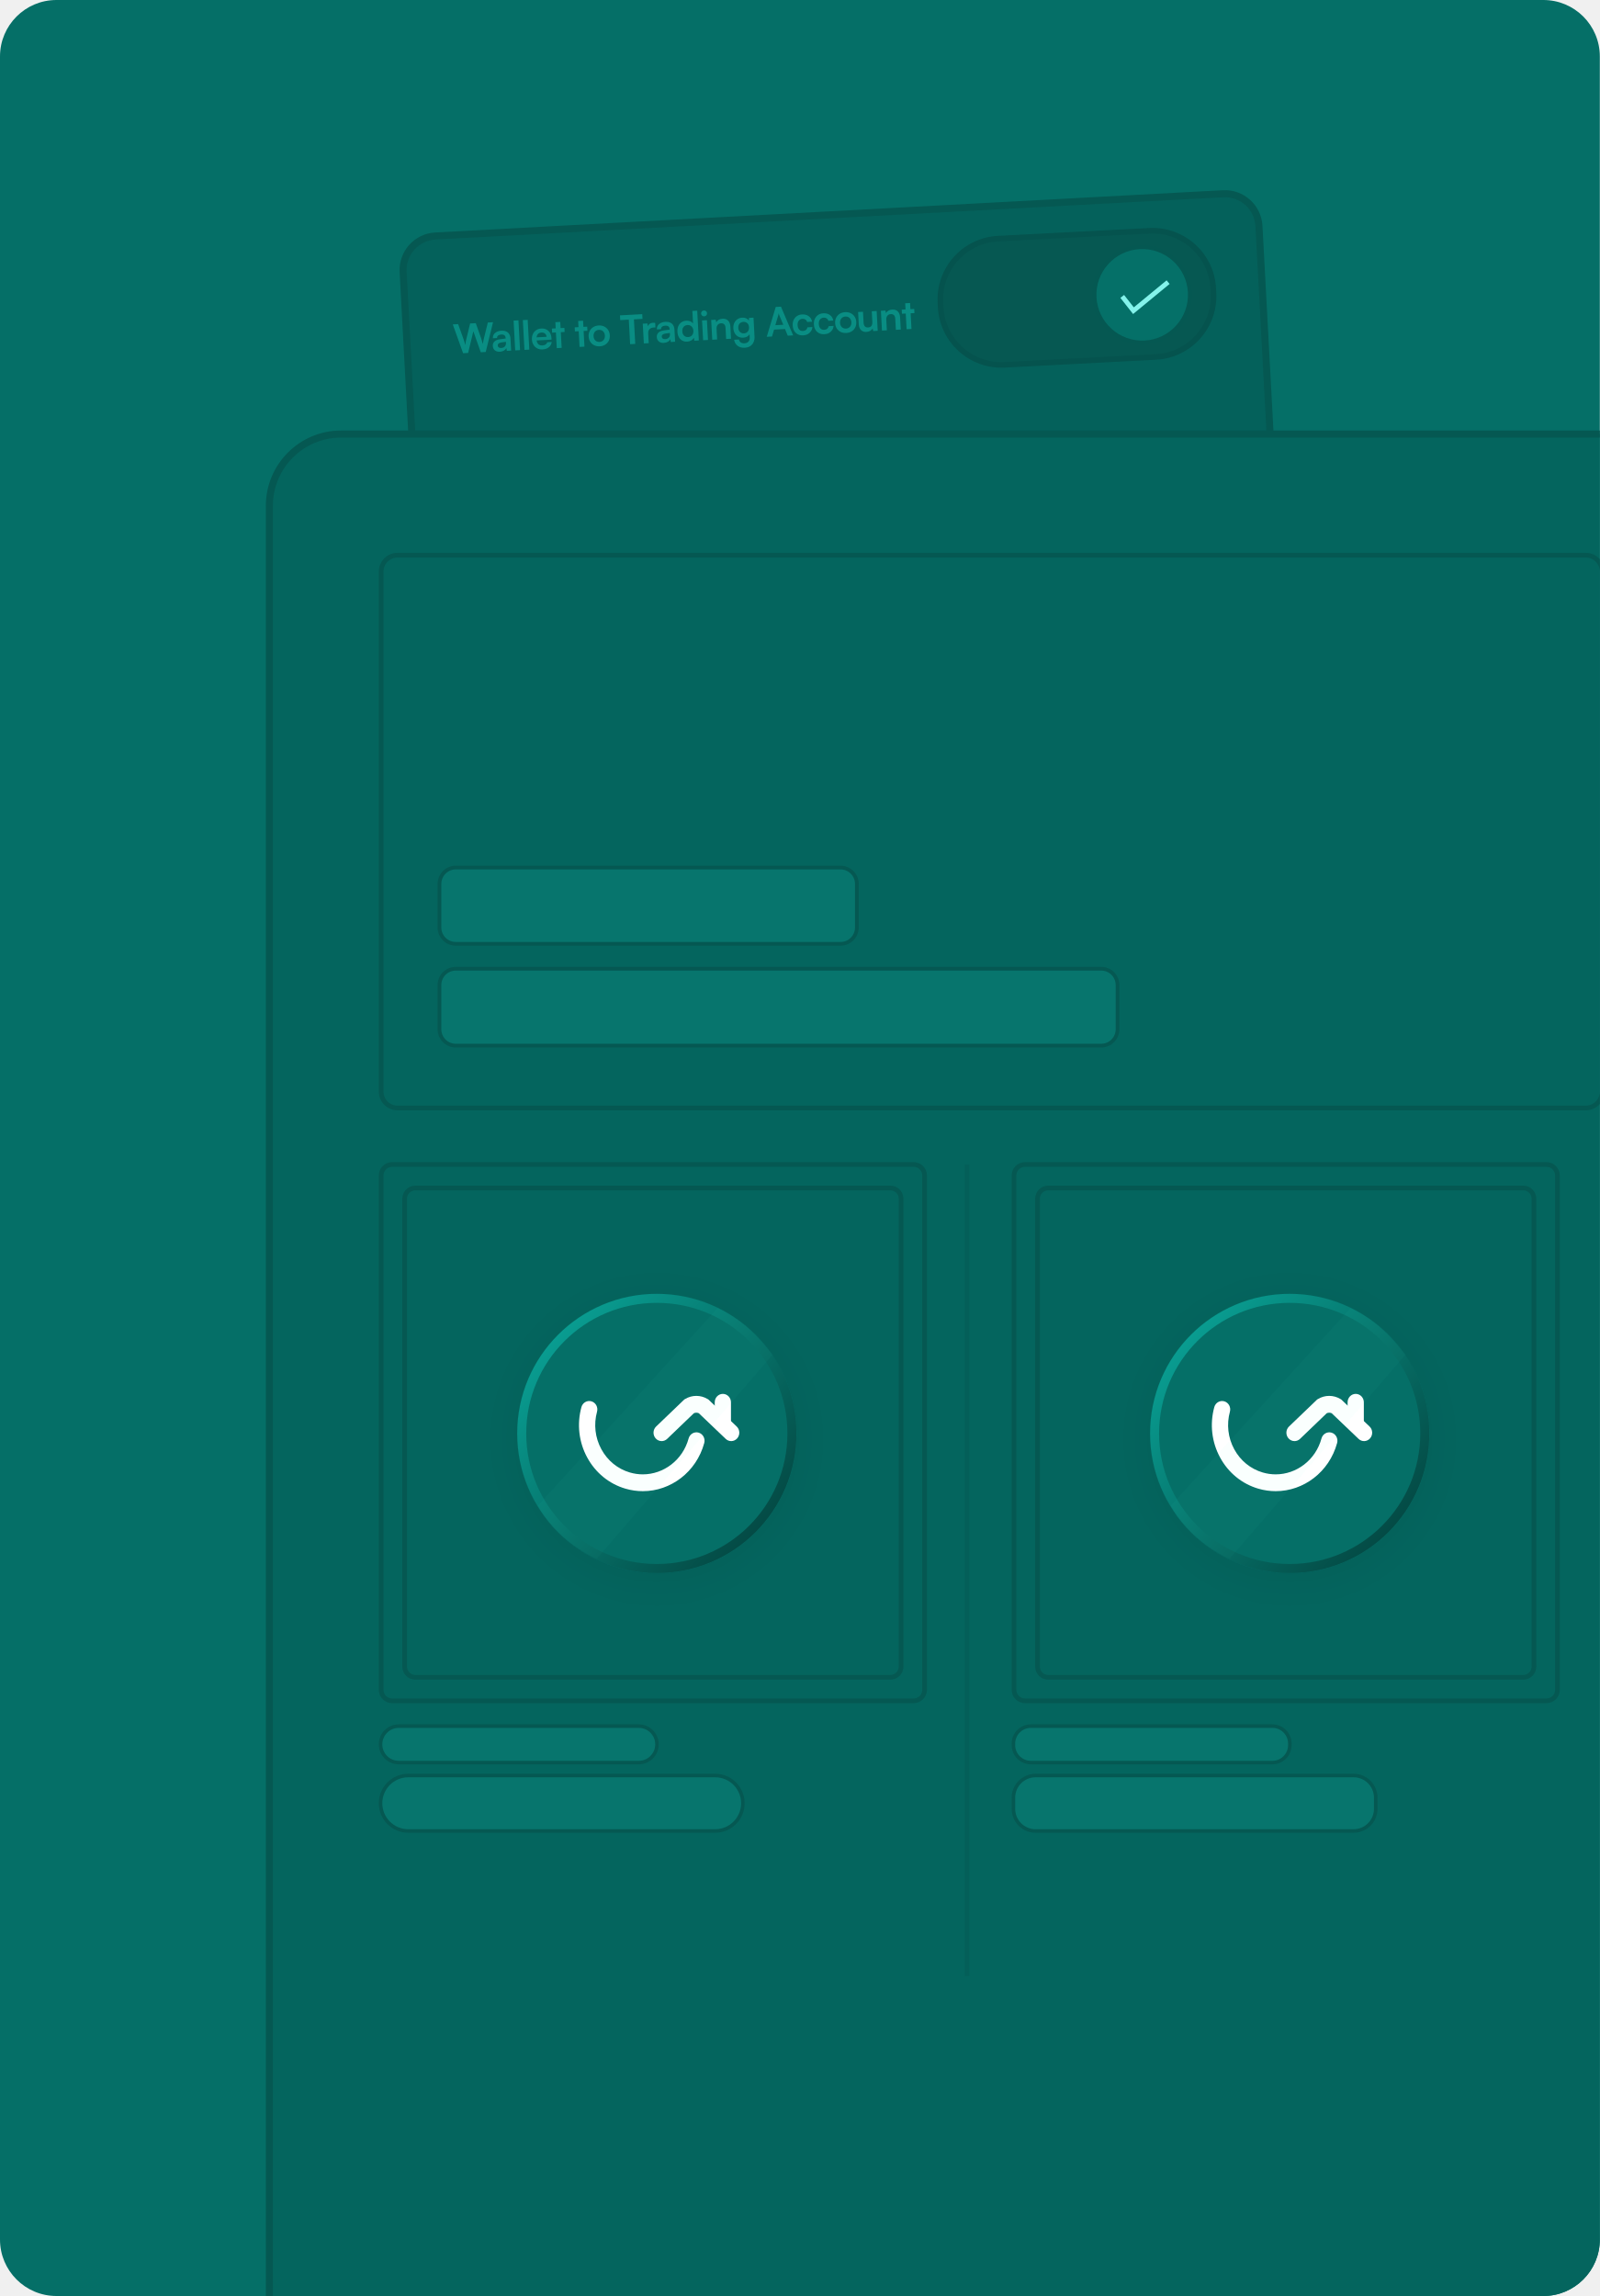
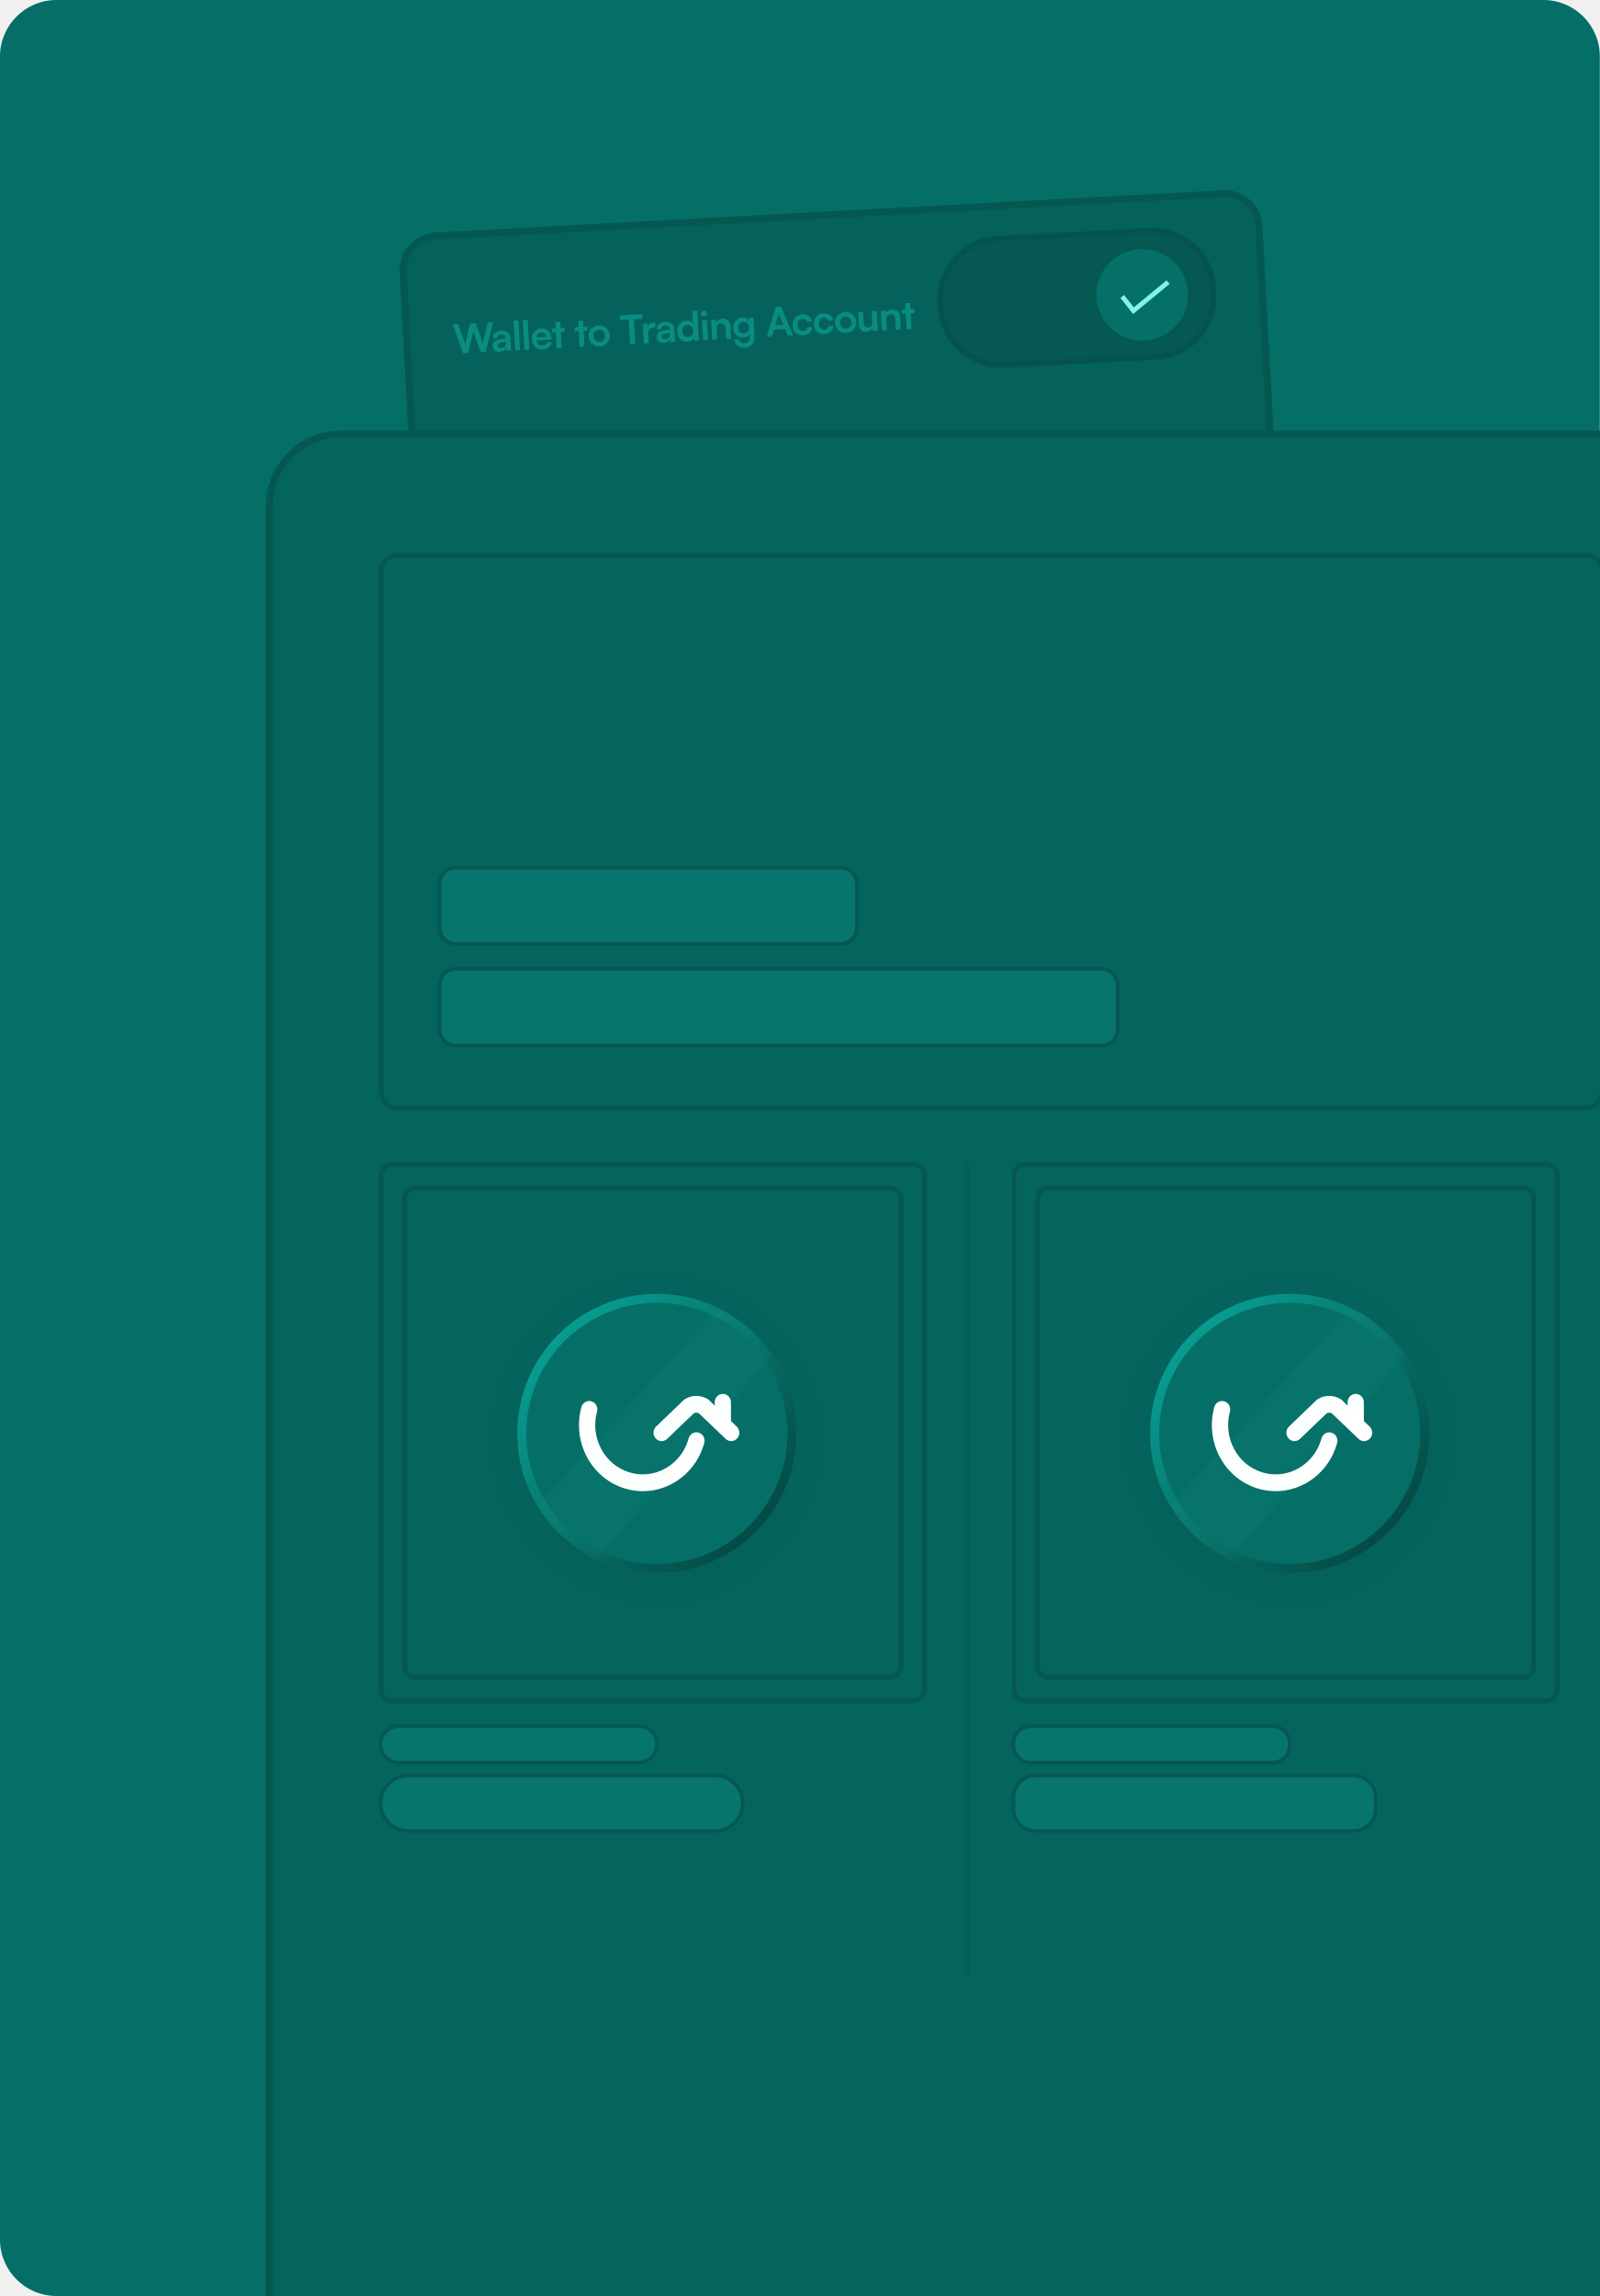
<svg xmlns="http://www.w3.org/2000/svg" width="680" height="976" viewBox="0 0 680 976" fill="none">
-   <g clip-path="url(#clip0_839_4351)">
+   <g clipPath="url(#clip0_839_4351)">
    <rect width="680" height="976" rx="24" fill="#056F67" />
    <rect x="170.578" y="101.096" width="364.278" height="143.814" rx="14.5" transform="rotate(-3.0713 170.578 101.096)" fill="#04615B" stroke="#055852" stroke-width="3" />
    <path d="M196.841 150.143L192.457 137.899L194.721 137.777L197.051 144.241C197.171 144.576 197.287 144.934 197.399 145.315C197.51 145.685 197.626 146.14 197.746 146.679C197.818 146.118 197.89 145.653 197.961 145.285C198.043 144.905 198.125 144.536 198.208 144.179L199.828 137.501L202.229 137.371L204.507 143.838C204.629 144.184 204.745 144.548 204.857 144.929C204.98 145.309 205.106 145.758 205.237 146.274C205.319 145.69 205.396 145.213 205.467 144.845C205.549 144.465 205.627 144.119 205.701 143.808L207.353 137.094L209.566 136.974L206.459 149.623L204.348 149.737L201.203 140.824L198.969 150.028L196.841 150.143ZM212.48 149.52C211.595 149.568 210.878 149.367 210.33 148.919C209.793 148.458 209.503 147.837 209.461 147.054C209.419 146.282 209.653 145.654 210.162 145.172C210.681 144.677 211.438 144.363 212.433 144.229L214.941 143.889L214.931 143.702C214.91 143.316 214.82 143.013 214.66 142.794C214.511 142.563 214.303 142.404 214.037 142.316C213.77 142.216 213.46 142.176 213.108 142.195C212.495 142.228 212.031 142.379 211.716 142.646C211.399 142.902 211.253 143.252 211.277 143.694L209.506 143.79C209.473 143.177 209.598 142.641 209.881 142.182C210.174 141.711 210.597 141.335 211.151 141.055C211.717 140.774 212.374 140.613 213.123 140.572C213.883 140.531 214.543 140.632 215.103 140.875C215.662 141.107 216.103 141.481 216.427 141.999C216.75 142.505 216.933 143.149 216.976 143.933L217.252 149.04L215.43 149.138L215.21 147.904C215.051 148.345 214.719 148.716 214.211 149.016C213.715 149.316 213.138 149.484 212.48 149.52ZM213.059 147.918C213.706 147.883 214.207 147.673 214.562 147.29C214.928 146.906 215.094 146.39 215.059 145.744L215.035 145.301L213.289 145.532C212.645 145.624 212.193 145.785 211.932 146.015C211.67 146.234 211.549 146.514 211.567 146.854C211.588 147.229 211.728 147.506 211.988 147.685C212.248 147.865 212.605 147.942 213.059 147.918ZM221.046 148.835L218.986 148.946L218.301 136.28L220.361 136.169L221.046 148.835ZM224.978 148.622L222.918 148.734L222.233 136.067L224.293 135.956L224.978 148.622ZM230.59 148.541C229.762 148.586 229.014 148.438 228.347 148.099C227.69 147.747 227.163 147.252 226.764 146.613C226.365 145.963 226.142 145.207 226.095 144.345C226.048 143.471 226.182 142.689 226.498 142.001C226.813 141.312 227.279 140.763 227.894 140.354C228.509 139.934 229.225 139.702 230.042 139.658C230.893 139.612 231.635 139.754 232.267 140.084C232.899 140.403 233.397 140.871 233.76 141.489C234.135 142.106 234.347 142.857 234.395 143.742L234.429 144.372L227.211 144.779L227.173 143.45L232.298 143.173C232.266 142.594 232.054 142.139 231.661 141.807C231.278 141.475 230.775 141.326 230.151 141.359C229.663 141.386 229.254 141.51 228.925 141.733C228.607 141.955 228.373 142.275 228.225 142.693C228.077 143.11 228.019 143.614 228.051 144.205C228.1 145.113 228.33 145.789 228.741 146.233C229.163 146.677 229.761 146.878 230.532 146.837C231.1 146.806 231.559 146.673 231.911 146.438C232.274 146.202 232.501 145.882 232.593 145.479L234.517 145.375C234.385 146.304 233.97 147.049 233.272 147.61C232.585 148.171 231.691 148.481 230.59 148.541ZM234.58 139.669L239.892 139.381L239.985 141.118L234.674 141.405L234.58 139.669ZM238.729 147.879L236.652 147.991L236.056 136.959L238.133 136.847L238.729 147.879ZM244.273 139.145L249.585 138.858L249.679 140.594L244.367 140.881L244.273 139.145ZM248.422 147.355L246.345 147.467L245.749 136.435L247.826 136.323L248.422 147.355ZM250.202 143.024C250.155 142.15 250.306 141.374 250.657 140.695C251.006 140.004 251.512 139.453 252.172 139.042C252.833 138.631 253.595 138.402 254.457 138.355C255.331 138.308 256.113 138.453 256.803 138.792C257.504 139.129 258.066 139.623 258.488 140.271C258.909 140.909 259.144 141.665 259.191 142.538C259.238 143.412 259.087 144.195 258.737 144.885C258.387 145.564 257.881 146.109 257.221 146.521C256.571 146.932 255.81 147.16 254.936 147.208C254.073 147.254 253.291 147.109 252.59 146.771C251.889 146.433 251.327 145.946 250.906 145.308C250.484 144.66 250.249 143.898 250.202 143.024ZM252.279 142.912C252.307 143.423 252.433 143.866 252.658 144.24C252.895 144.615 253.195 144.9 253.558 145.097C253.933 145.293 254.359 145.378 254.835 145.352C255.312 145.326 255.726 145.196 256.078 144.961C256.429 144.725 256.697 144.409 256.88 144.012C257.064 143.615 257.142 143.161 257.114 142.651C257.086 142.129 256.959 141.686 256.735 141.322C256.51 140.948 256.21 140.662 255.835 140.466C255.46 140.27 255.034 140.185 254.557 140.211C254.081 140.237 253.667 140.367 253.315 140.602C252.975 140.837 252.708 141.153 252.513 141.551C252.329 141.936 252.251 142.39 252.279 142.912ZM269.396 134.782L270.012 146.188L267.833 146.306L267.217 134.899L269.396 134.782ZM263.626 136.067L263.517 134.058L272.983 133.546L273.091 135.555L263.626 136.067ZM278.481 137.261L278.585 139.185L277.819 139.227C277.059 139.268 276.474 139.504 276.065 139.936C275.655 140.357 275.472 140.975 275.516 141.793L275.737 145.878L273.66 145.991L273.206 137.598L275.164 137.492L275.428 139.219L275.224 139.23C275.307 138.668 275.55 138.2 275.95 137.825C276.351 137.45 276.887 137.245 277.556 137.209C277.704 137.201 277.852 137.199 278 137.202C278.148 137.205 278.308 137.225 278.481 137.261ZM282.185 145.752C281.3 145.8 280.583 145.599 280.035 145.151C279.498 144.691 279.208 144.069 279.166 143.286C279.124 142.514 279.358 141.887 279.867 141.404C280.387 140.909 281.144 140.595 282.138 140.461L284.647 140.121L284.636 139.934C284.616 139.548 284.525 139.245 284.365 139.026C284.216 138.795 284.009 138.636 283.742 138.548C283.475 138.448 283.165 138.408 282.813 138.427C282.201 138.46 281.736 138.611 281.421 138.878C281.104 139.134 280.958 139.484 280.982 139.926L279.212 140.022C279.179 139.409 279.303 138.873 279.586 138.414C279.879 137.943 280.303 137.567 280.857 137.287C281.422 137.006 282.079 136.845 282.828 136.804C283.589 136.763 284.249 136.864 284.808 137.107C285.367 137.339 285.808 137.713 286.132 138.231C286.456 138.737 286.638 139.382 286.681 140.165L286.957 145.272L285.135 145.37L284.915 144.136C284.757 144.577 284.424 144.948 283.916 145.249C283.42 145.548 282.843 145.716 282.185 145.752ZM282.764 144.15C283.411 144.115 283.912 143.906 284.267 143.522C284.633 143.138 284.799 142.623 284.764 141.976L284.74 141.533L282.994 141.764C282.35 141.856 281.898 142.017 281.637 142.247C281.376 142.466 281.254 142.746 281.273 143.086C281.293 143.461 281.433 143.738 281.693 143.917C281.953 144.097 282.31 144.174 282.764 144.15ZM292.125 145.215C291.307 145.259 290.594 145.115 289.984 144.784C289.385 144.441 288.903 143.949 288.538 143.308C288.185 142.667 287.985 141.91 287.938 141.036C287.89 140.162 288.007 139.382 288.289 138.695C288.581 137.996 289.024 137.437 289.616 137.018C290.208 136.599 290.924 136.367 291.763 136.321C292.354 136.29 292.899 136.38 293.4 136.592C293.9 136.792 294.292 137.095 294.576 137.501L294.288 132.173L296.348 132.061L297.033 144.727L295.126 144.83L294.919 143.527C294.695 144.017 294.329 144.412 293.822 144.713C293.326 145.013 292.76 145.18 292.125 145.215ZM292.481 143.283C292.969 143.257 293.384 143.132 293.724 142.908C294.065 142.674 294.321 142.358 294.493 141.962C294.676 141.554 294.754 141.1 294.727 140.601C294.699 140.09 294.573 139.653 294.348 139.289C294.135 138.914 293.846 138.628 293.482 138.431C293.118 138.223 292.692 138.132 292.204 138.159C291.728 138.184 291.319 138.32 290.98 138.566C290.64 138.801 290.384 139.117 290.211 139.513C290.051 139.909 289.984 140.356 290.011 140.855C290.038 141.355 290.153 141.793 290.355 142.169C290.569 142.544 290.857 142.83 291.221 143.027C291.584 143.223 292.005 143.309 292.481 143.283ZM298.857 144.629L298.402 136.219L300.479 136.106L300.934 144.516L298.857 144.629ZM299.332 134.478C298.981 134.497 298.673 134.394 298.411 134.169C298.159 133.933 298.024 133.638 298.005 133.286C297.986 132.935 298.089 132.633 298.314 132.382C298.551 132.13 298.845 131.995 299.197 131.976C299.549 131.957 299.851 132.06 300.102 132.285C300.364 132.51 300.505 132.798 300.524 133.15C300.543 133.502 300.435 133.81 300.198 134.073C299.973 134.324 299.684 134.459 299.332 134.478ZM304.816 144.307L302.739 144.419L302.284 136.009L304.208 135.905L304.437 136.985C304.676 136.551 305.027 136.202 305.49 135.938C305.966 135.673 306.487 135.526 307.054 135.495C308.11 135.438 308.921 135.707 309.488 136.302C310.067 136.897 310.385 137.734 310.444 138.812L310.723 143.987L308.646 144.1L308.393 139.418C308.355 138.714 308.168 138.201 307.832 137.877C307.495 137.543 307.054 137.39 306.51 137.42C305.863 137.455 305.369 137.686 305.028 138.114C304.687 138.543 304.534 139.097 304.571 139.778L304.816 144.307ZM311.709 139.529C311.665 138.712 311.791 137.976 312.085 137.323C312.391 136.658 312.834 136.122 313.416 135.715C313.997 135.307 314.685 135.082 315.479 135.04C316.194 135.001 316.816 135.127 317.344 135.417C317.871 135.696 318.252 136.108 318.486 136.653L318.275 136.852L318.353 135.14L320.277 135.036L320.708 143.021C320.759 143.951 320.621 144.767 320.294 145.468C319.98 146.179 319.503 146.734 318.865 147.133C318.238 147.542 317.465 147.772 316.546 147.822C315.343 147.887 314.338 147.616 313.531 147.011C312.724 146.406 312.223 145.545 312.026 144.429L314.103 144.317C314.2 144.858 314.45 145.271 314.853 145.557C315.266 145.842 315.797 145.967 316.444 145.932C317.159 145.893 317.715 145.653 318.112 145.21C318.521 144.778 318.707 144.21 318.669 143.507L318.556 141.413L318.806 141.621C318.63 142.165 318.279 142.611 317.751 142.959C317.224 143.306 316.602 143.499 315.887 143.537C315.093 143.58 314.391 143.436 313.781 143.105C313.171 142.774 312.684 142.299 312.321 141.681C311.957 141.064 311.754 140.346 311.709 139.529ZM313.801 139.365C313.826 139.841 313.94 140.262 314.142 140.627C314.355 140.979 314.637 141.254 314.989 141.452C315.341 141.649 315.744 141.735 316.198 141.711C316.675 141.685 317.078 141.561 317.408 141.338C317.748 141.103 317.999 140.8 318.161 140.427C318.333 140.042 318.407 139.605 318.38 139.117C318.354 138.629 318.24 138.214 318.04 137.872C317.839 137.519 317.556 137.249 317.194 137.064C316.842 136.878 316.422 136.798 315.934 136.825C315.469 136.85 315.072 136.98 314.743 137.214C314.414 137.436 314.168 137.734 314.006 138.107C313.844 138.48 313.776 138.899 313.801 139.365ZM328.15 143.045L325.903 143.167L329.725 130.479L331.955 130.358L337.122 142.56L334.824 142.685L333.664 139.862L329.016 140.113L328.15 143.045ZM330.76 134.145L329.547 138.24L332.935 138.057L331.287 134.117C331.233 133.949 331.173 133.781 331.107 133.614C331.041 133.447 330.999 133.301 330.981 133.177C330.964 133.292 330.932 133.442 330.885 133.626C330.849 133.799 330.807 133.972 330.76 134.145ZM336.932 138.336C336.885 137.474 337.019 136.698 337.335 136.009C337.662 135.32 338.128 134.771 338.731 134.363C339.346 133.943 340.068 133.71 340.896 133.666C342.043 133.604 342.995 133.854 343.754 134.416C344.524 134.966 344.993 135.743 345.161 136.747L343.084 136.86C342.933 136.39 342.681 136.045 342.328 135.825C341.985 135.593 341.564 135.491 341.065 135.518C340.633 135.541 340.253 135.67 339.925 135.904C339.606 136.126 339.367 136.435 339.206 136.83C339.046 137.226 338.98 137.691 339.008 138.224C339.037 138.757 339.147 139.212 339.338 139.589C339.529 139.966 339.79 140.253 340.119 140.452C340.459 140.638 340.851 140.72 341.293 140.696C341.816 140.668 342.24 140.519 342.567 140.251C342.905 139.983 343.119 139.612 343.207 139.141L345.301 139.028C345.246 139.691 345.044 140.282 344.697 140.802C344.36 141.31 343.91 141.721 343.346 142.036C342.782 142.34 342.131 142.511 341.394 142.551C340.543 142.597 339.789 142.456 339.134 142.127C338.478 141.787 337.957 141.297 337.569 140.658C337.193 140.007 336.98 139.233 336.932 138.336ZM345.951 137.849C345.904 136.986 346.039 136.211 346.355 135.522C346.682 134.833 347.147 134.284 347.751 133.876C348.366 133.455 349.087 133.223 349.916 133.178C351.062 133.116 352.015 133.366 352.774 133.929C353.543 134.479 354.012 135.256 354.18 136.26L352.103 136.372C351.953 135.902 351.701 135.557 351.347 135.337C351.005 135.105 350.584 135.003 350.084 135.03C349.653 135.053 349.273 135.182 348.944 135.416C348.626 135.638 348.387 135.947 348.226 136.343C348.065 136.738 347.999 137.203 348.028 137.736C348.057 138.27 348.167 138.725 348.358 139.102C348.549 139.478 348.809 139.766 349.139 139.964C349.479 140.151 349.87 140.232 350.313 140.208C350.835 140.18 351.26 140.032 351.587 139.764C351.925 139.495 352.138 139.125 352.227 138.653L354.321 138.54C354.265 139.203 354.064 139.795 353.716 140.314C353.38 140.822 352.93 141.233 352.366 141.548C351.802 141.852 351.151 142.024 350.413 142.064C349.562 142.11 348.809 141.968 348.154 141.64C347.498 141.299 346.976 140.81 346.589 140.17C346.212 139.519 346 138.745 345.951 137.849ZM354.971 137.361C354.923 136.487 355.075 135.711 355.425 135.032C355.775 134.341 356.28 133.79 356.941 133.379C357.602 132.968 358.363 132.739 359.226 132.692C360.1 132.645 360.882 132.79 361.571 133.129C362.273 133.466 362.834 133.96 363.256 134.608C363.678 135.246 363.912 136.001 363.959 136.875C364.007 137.749 363.855 138.531 363.506 139.222C363.155 139.901 362.65 140.446 361.989 140.858C361.34 141.268 360.578 141.497 359.704 141.545C358.842 141.591 358.06 141.446 357.359 141.108C356.657 140.77 356.096 140.283 355.675 139.645C355.253 138.996 355.018 138.235 354.971 137.361ZM357.048 137.249C357.075 137.76 357.202 138.202 357.427 138.577C357.663 138.951 357.963 139.237 358.327 139.434C358.702 139.63 359.127 139.715 359.604 139.689C360.081 139.663 360.495 139.533 360.846 139.297C361.198 139.062 361.465 138.746 361.649 138.349C361.832 137.952 361.91 137.498 361.882 136.988C361.854 136.465 361.728 136.023 361.503 135.659C361.278 135.284 360.978 134.999 360.603 134.803C360.229 134.607 359.803 134.522 359.326 134.548C358.849 134.573 358.435 134.704 358.084 134.939C357.744 135.174 357.476 135.49 357.281 135.887C357.097 136.273 357.019 136.727 357.048 137.249ZM370.543 132.319L372.619 132.207L373.074 140.617L371.15 140.721L370.936 139.606C370.708 140.016 370.351 140.36 369.865 140.637C369.379 140.913 368.853 141.067 368.285 141.098C367.32 141.15 366.549 140.884 365.971 140.301C365.393 139.717 365.077 138.915 365.022 137.894L364.737 132.633L366.814 132.521L367.059 137.049C367.102 137.844 367.286 138.409 367.612 138.744C367.937 139.079 368.389 139.231 368.968 139.2C369.626 139.164 370.104 138.945 370.401 138.542C370.697 138.127 370.824 137.523 370.781 136.729L370.543 132.319ZM376.956 140.407L374.879 140.519L374.424 132.109L376.348 132.005L376.577 133.086C376.815 132.652 377.166 132.303 377.63 132.039C378.105 131.774 378.627 131.626 379.194 131.595C380.25 131.538 381.061 131.808 381.628 132.403C382.207 132.998 382.525 133.834 382.583 134.912L382.863 140.088L380.786 140.2L380.533 135.518C380.495 134.815 380.308 134.301 379.972 133.978C379.635 133.643 379.194 133.491 378.649 133.52C378.003 133.555 377.509 133.787 377.167 134.215C376.826 134.643 376.674 135.198 376.711 135.879L376.956 140.407ZM383.275 131.631L388.586 131.344L388.68 133.08L383.368 133.367L383.275 131.631ZM387.423 139.841L385.346 139.954L384.75 128.922L386.827 128.81L387.423 139.841Z" fill="#098D83" />
    <rect x="398.385" y="102.788" width="116.115" height="53.707" rx="25.86" transform="rotate(-2.97452 398.385 102.788)" fill="#065852" stroke="#05534E" stroke-width="2.37" />
    <circle cx="485.491" cy="125.327" r="20.326" transform="rotate(-2.97452 485.491 125.327)" fill="#057068" stroke="#055852" stroke-width="1.742" />
    <path d="M477 126L481.767 132.067L496.5 119.933" stroke="#84F3EB" stroke-width="2" />
    <path d="M114.5 215C114.5 198.155 128.155 184.5 145 184.5H704.5V994.5H114.5V215Z" fill="#04655E" stroke="#055852" stroke-width="3" />
    <rect x="162" y="495" width="231" height="228" rx="4.694" stroke="#055852" stroke-width="2" />
    <rect x="172" y="505" width="211" height="208" rx="4.54" stroke="#055852" stroke-width="2" />
    <g filter="url(#filter0_d_839_4351)">
      <circle cx="279.179" cy="609.333" r="57.419" fill="#056F67" stroke="url(#paint0_linear_839_4351)" stroke-width="3.828" />
-       <g clip-path="url(#clip1_839_4351)">
+       <g clipPath="url(#clip1_839_4351)">
        <path d="M273.22 633.878C270.788 633.878 268.322 633.536 265.868 632.82C258.896 630.783 253.105 626.057 249.565 619.509C246.027 612.96 245.16 605.377 247.126 598.155C247.645 596.254 249.549 595.151 251.384 595.685C253.219 596.222 254.284 598.194 253.768 600.095C252.301 605.481 252.948 611.135 255.588 616.017C258.227 620.898 262.544 624.423 267.744 625.943C269.572 626.477 271.413 626.731 273.226 626.731C282.052 626.731 290.186 620.69 292.697 611.467C293.215 609.566 295.119 608.463 296.954 608.996C298.789 609.533 299.854 611.506 299.339 613.406C295.97 625.777 285.065 633.878 273.226 633.878H273.22Z" fill="white" />
        <path d="M281.229 612.593C280.302 612.593 279.379 612.208 278.697 611.447C277.402 609.999 277.484 607.74 278.882 606.396L290.85 594.91L291.18 594.712C294.133 592.928 297.803 592.925 300.759 594.705L301.086 594.9L313.129 606.392C314.53 607.73 314.618 609.992 313.33 611.44C312.039 612.892 309.858 612.986 308.457 611.649L297.03 600.742C296.361 600.44 295.597 600.44 294.928 600.742L283.579 611.639C282.916 612.277 282.074 612.593 281.236 612.593H281.229Z" fill="white" />
        <path d="M307.245 607.493C305.341 607.493 303.795 605.892 303.795 603.92V596.096C303.795 594.123 305.341 592.522 307.245 592.522C309.149 592.522 310.695 594.123 310.695 596.096V603.92C310.695 605.892 309.149 607.493 307.245 607.493Z" fill="white" />
      </g>
      <path opacity="0.03" d="M305.059 555.996C305.059 555.996 311.687 558.837 317.999 564.518C323.609 569.567 328.414 575.879 328.414 575.879L253.616 662.67C253.616 662.67 245.465 658.804 239.098 653.202C231.208 646.259 228.683 639.947 228.683 639.947L305.059 555.996Z" fill="#39F2E4" />
    </g>
    <rect x="431" y="495" width="231" height="228" rx="4.694" stroke="#055852" stroke-width="2" />
    <rect x="441" y="505" width="211" height="208" rx="4.54" stroke="#055852" stroke-width="2" />
    <g filter="url(#filter1_d_839_4351)">
      <circle cx="548.179" cy="609.333" r="57.419" fill="#056F67" stroke="url(#paint1_linear_839_4351)" stroke-width="3.828" />
-       <g clip-path="url(#clip2_839_4351)">
+       <g clipPath="url(#clip2_839_4351)">
        <path d="M542.22 633.878C539.788 633.878 537.322 633.536 534.868 632.82C527.896 630.783 522.105 626.057 518.565 619.509C515.027 612.96 514.16 605.377 516.126 598.155C516.645 596.254 518.549 595.151 520.384 595.685C522.219 596.222 523.284 598.194 522.768 600.095C521.301 605.481 521.948 611.135 524.588 616.017C527.227 620.898 531.544 624.423 536.744 625.943C538.572 626.477 540.413 626.731 542.226 626.731C551.052 626.731 559.186 620.69 561.697 611.467C562.215 609.566 564.119 608.463 565.954 608.996C567.789 609.533 568.854 611.506 568.339 613.406C564.97 625.777 554.065 633.878 542.226 633.878H542.22Z" fill="white" />
        <path d="M550.229 612.593C549.302 612.593 548.379 612.208 547.697 611.447C546.402 609.999 546.484 607.74 547.882 606.396L559.85 594.91L560.18 594.712C563.133 592.928 566.803 592.925 569.759 594.705L570.086 594.9L582.129 606.392C583.53 607.73 583.618 609.992 582.33 611.44C581.039 612.892 578.858 612.986 577.457 611.649L566.03 600.742C565.361 600.44 564.597 600.44 563.928 600.742L552.579 611.639C551.916 612.277 551.074 612.593 550.236 612.593H550.229Z" fill="white" />
        <path d="M576.245 607.493C574.341 607.493 572.795 605.892 572.795 603.92V596.096C572.795 594.123 574.341 592.522 576.245 592.522C578.149 592.522 579.695 594.123 579.695 596.096V603.92C579.695 605.892 578.149 607.493 576.245 607.493Z" fill="white" />
      </g>
      <path opacity="0.03" d="M574.059 555.996C574.059 555.996 580.687 558.837 586.999 564.518C592.609 569.567 597.414 575.879 597.414 575.879L522.616 662.67C522.616 662.67 514.465 658.804 508.098 653.202C500.208 646.259 497.683 639.947 497.683 639.947L574.059 555.996Z" fill="#39F2E4" />
    </g>
    <rect x="162" y="236" width="519" height="235" rx="7" fill="#04655E" stroke="#055852" stroke-width="2" />
    <rect x="161.75" y="733.75" width="117.5" height="15.5" rx="7.75" fill="#07756D" stroke="#055852" stroke-width="1.5" />
    <rect x="161.75" y="754.75" width="154.008" height="23.582" rx="11.791" fill="#07756D" stroke="#055852" stroke-width="1.5" />
    <rect x="430.75" y="733.75" width="117.5" height="15.5" rx="7.43" fill="#07756D" stroke="#055852" stroke-width="1.5" />
    <rect x="430.75" y="754.75" width="154.008" height="23.582" rx="9.43" fill="#07756D" stroke="#055852" stroke-width="1.5" />
    <line x1="411" y1="495" x2="411" y2="840" stroke="#045F59" stroke-width="2" />
    <rect x="186.791" y="368.791" width="177.418" height="32.418" rx="6.943" fill="#07756D" stroke="#055852" stroke-width="1.582" />
    <rect x="186.791" y="411.791" width="288.219" height="32.685" rx="6.943" fill="#07756D" stroke="#055852" stroke-width="1.582" />
  </g>
  <defs>
    <filter id="filter0_d_839_4351" x="200.91" y="533.589" width="156.538" height="156.538" filterUnits="userSpaceOnUse" color-interpolation-filters="sRGB">
      <feFlood flood-opacity="0" result="BackgroundImageFix" />
      <feColorMatrix in="SourceAlpha" type="matrix" values="0 0 0 0 0 0 0 0 0 0 0 0 0 0 0 0 0 0 127 0" result="hardAlpha" />
      <feOffset dy="2.525" />
      <feGaussianBlur stdDeviation="9.468" />
      <feComposite in2="hardAlpha" operator="out" />
      <feColorMatrix type="matrix" values="0 0 0 0 0 0 0 0 0 0 0 0 0 0 0 0 0 0 0.06 0" />
      <feBlend mode="normal" in2="BackgroundImageFix" result="effect1_dropShadow_839_4351" />
      <feBlend mode="normal" in="SourceGraphic" in2="effect1_dropShadow_839_4351" result="shape" />
    </filter>
    <filter id="filter1_d_839_4351" x="469.91" y="533.589" width="156.538" height="156.538" filterUnits="userSpaceOnUse" color-interpolation-filters="sRGB">
      <feFlood flood-opacity="0" result="BackgroundImageFix" />
      <feColorMatrix in="SourceAlpha" type="matrix" values="0 0 0 0 0 0 0 0 0 0 0 0 0 0 0 0 0 0 127 0" result="hardAlpha" />
      <feOffset dy="2.525" />
      <feGaussianBlur stdDeviation="9.468" />
      <feComposite in2="hardAlpha" operator="out" />
      <feColorMatrix type="matrix" values="0 0 0 0 0 0 0 0 0 0 0 0 0 0 0 0 0 0 0.06 0" />
      <feBlend mode="normal" in2="BackgroundImageFix" result="effect1_dropShadow_839_4351" />
      <feBlend mode="normal" in="SourceGraphic" in2="effect1_dropShadow_839_4351" result="shape" />
    </filter>
    <linearGradient id="paint0_linear_839_4351" x1="238.985" y1="561.484" x2="347.124" y2="662.924" gradientUnits="userSpaceOnUse">
      <stop stop-color="#099E92" />
      <stop offset="1" stop-color="#033834" />
    </linearGradient>
    <linearGradient id="paint1_linear_839_4351" x1="507.985" y1="561.484" x2="616.124" y2="662.924" gradientUnits="userSpaceOnUse">
      <stop stop-color="#099E92" />
      <stop offset="1" stop-color="#033834" />
    </linearGradient>
    <clipPath id="clip0_839_4351">
      <rect width="680" height="976" rx="24" fill="white" />
    </clipPath>
    <clipPath id="clip1_839_4351">
      <rect width="68.148" height="41.357" fill="white" transform="translate(246.094 592.522)" />
    </clipPath>
    <clipPath id="clip2_839_4351">
      <rect width="68.148" height="41.357" fill="white" transform="translate(515.094 592.522)" />
    </clipPath>
  </defs>
</svg>
